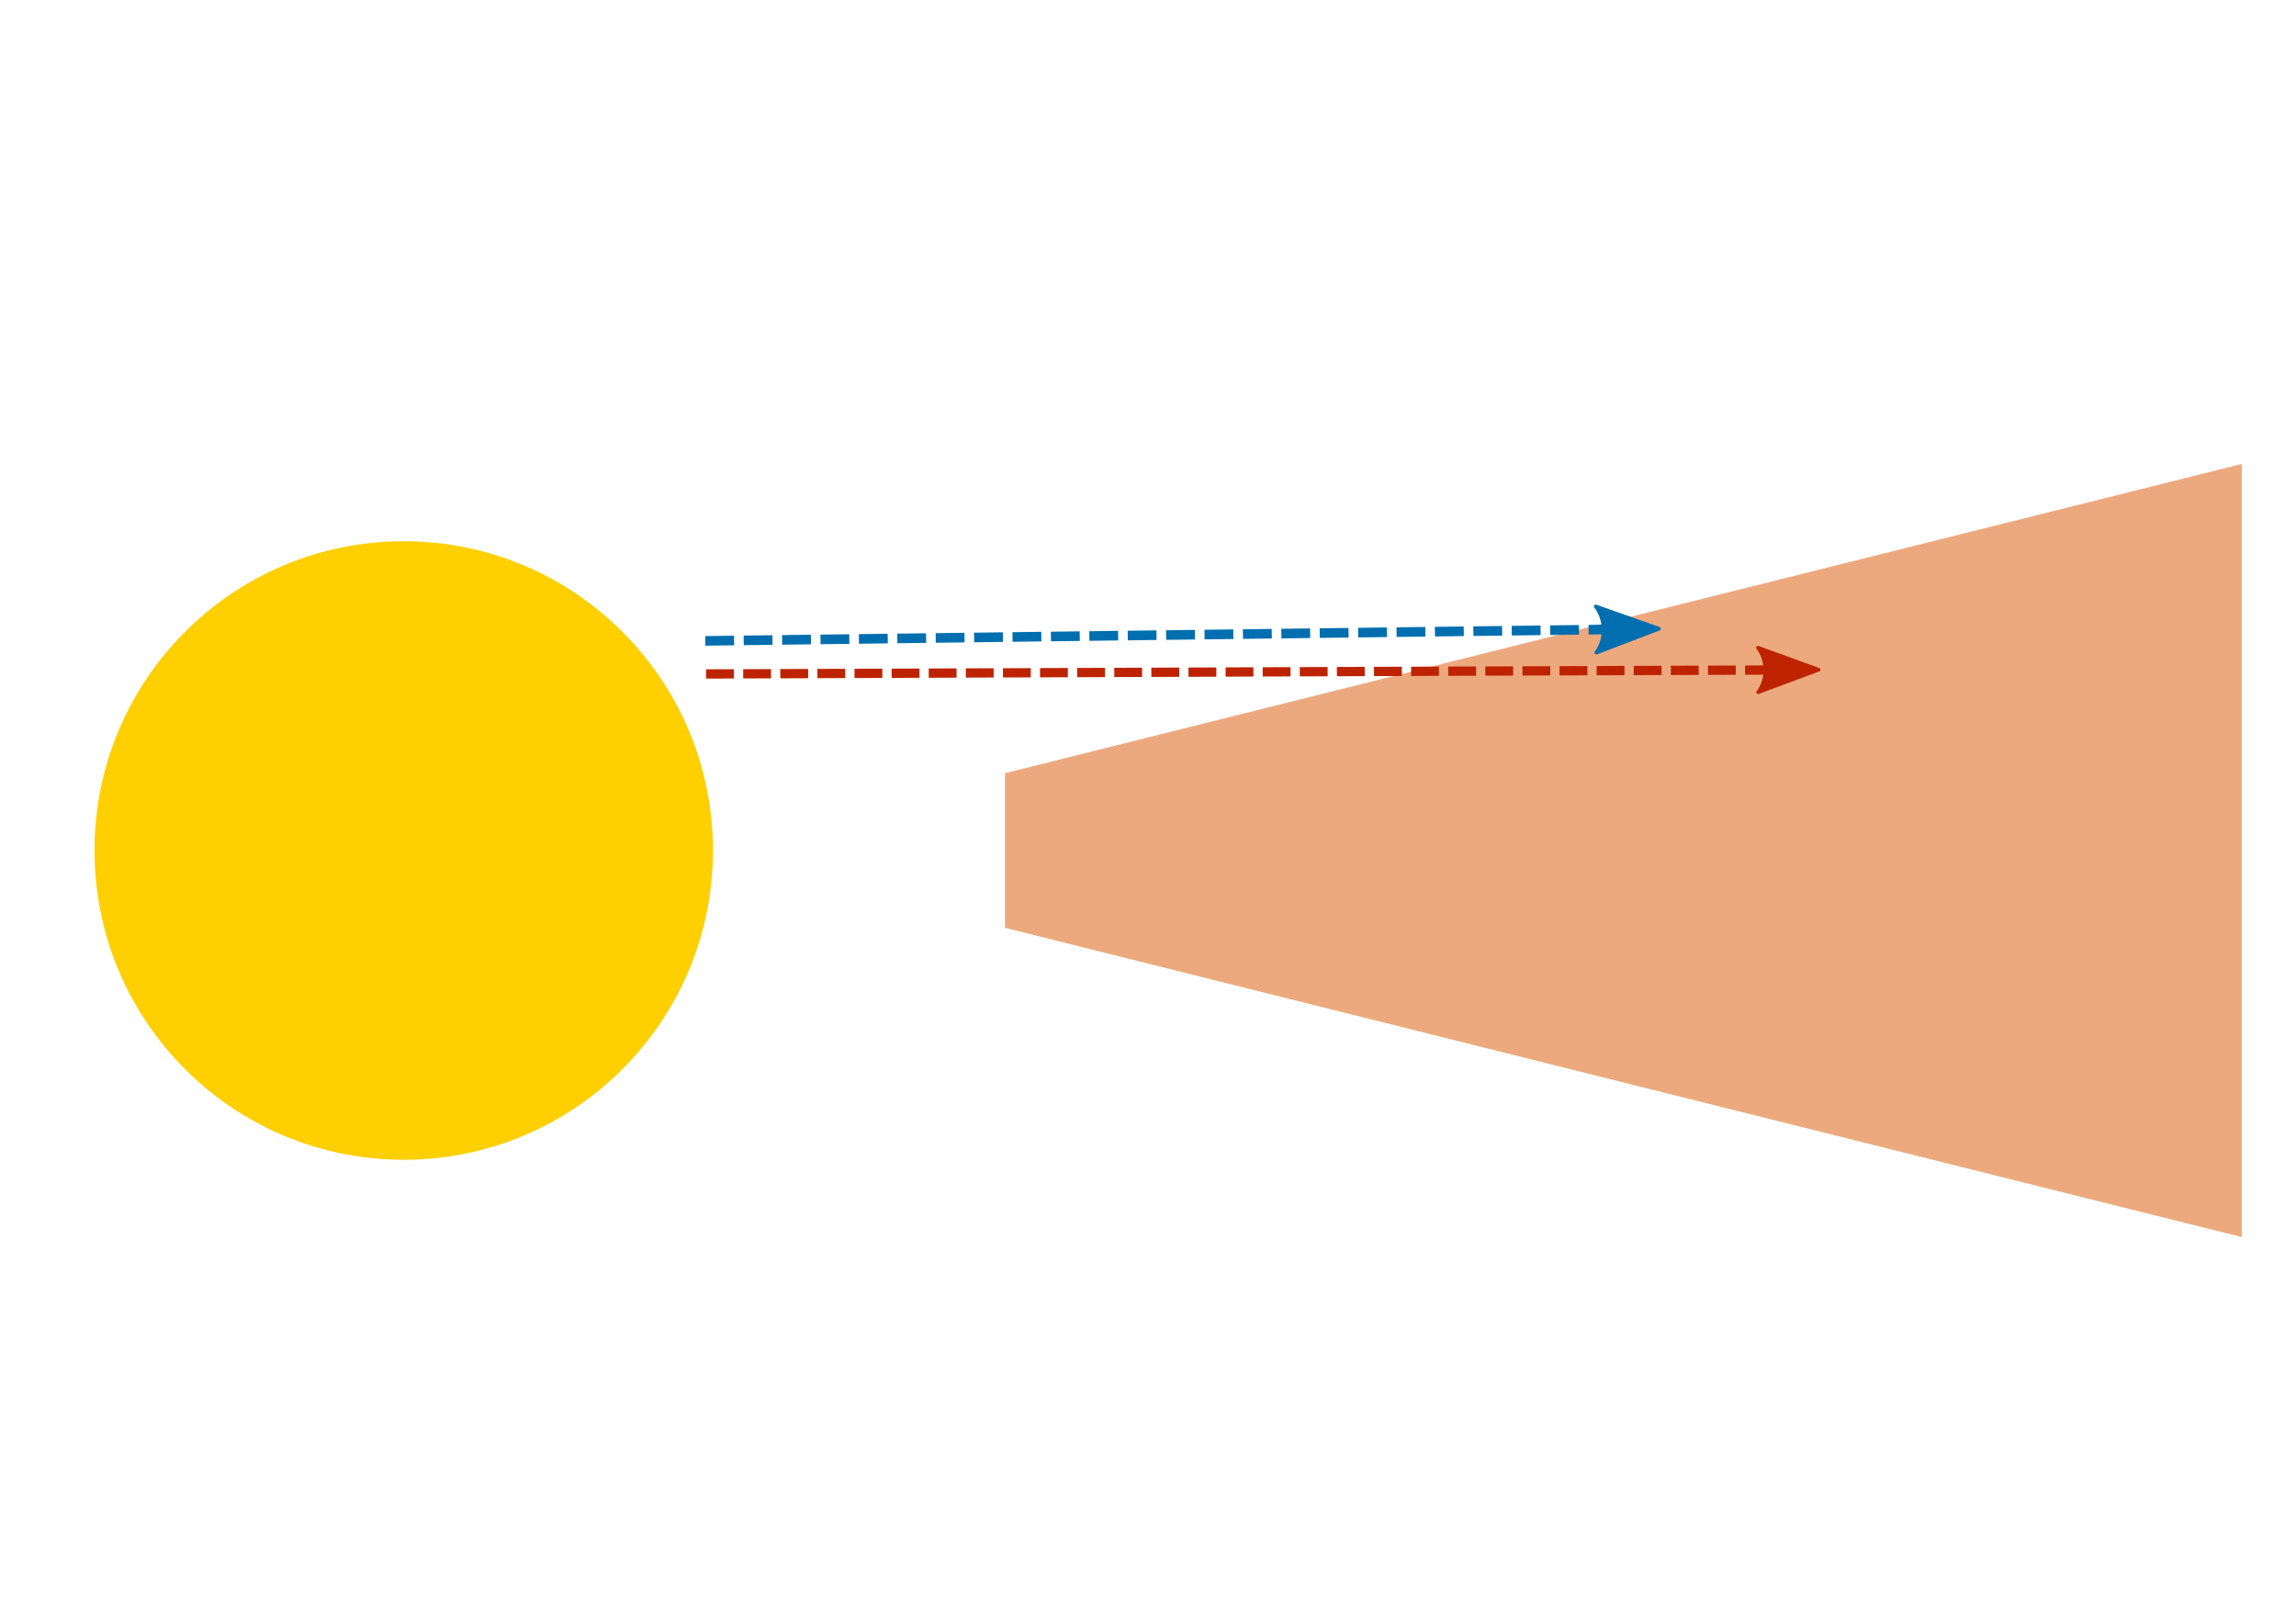
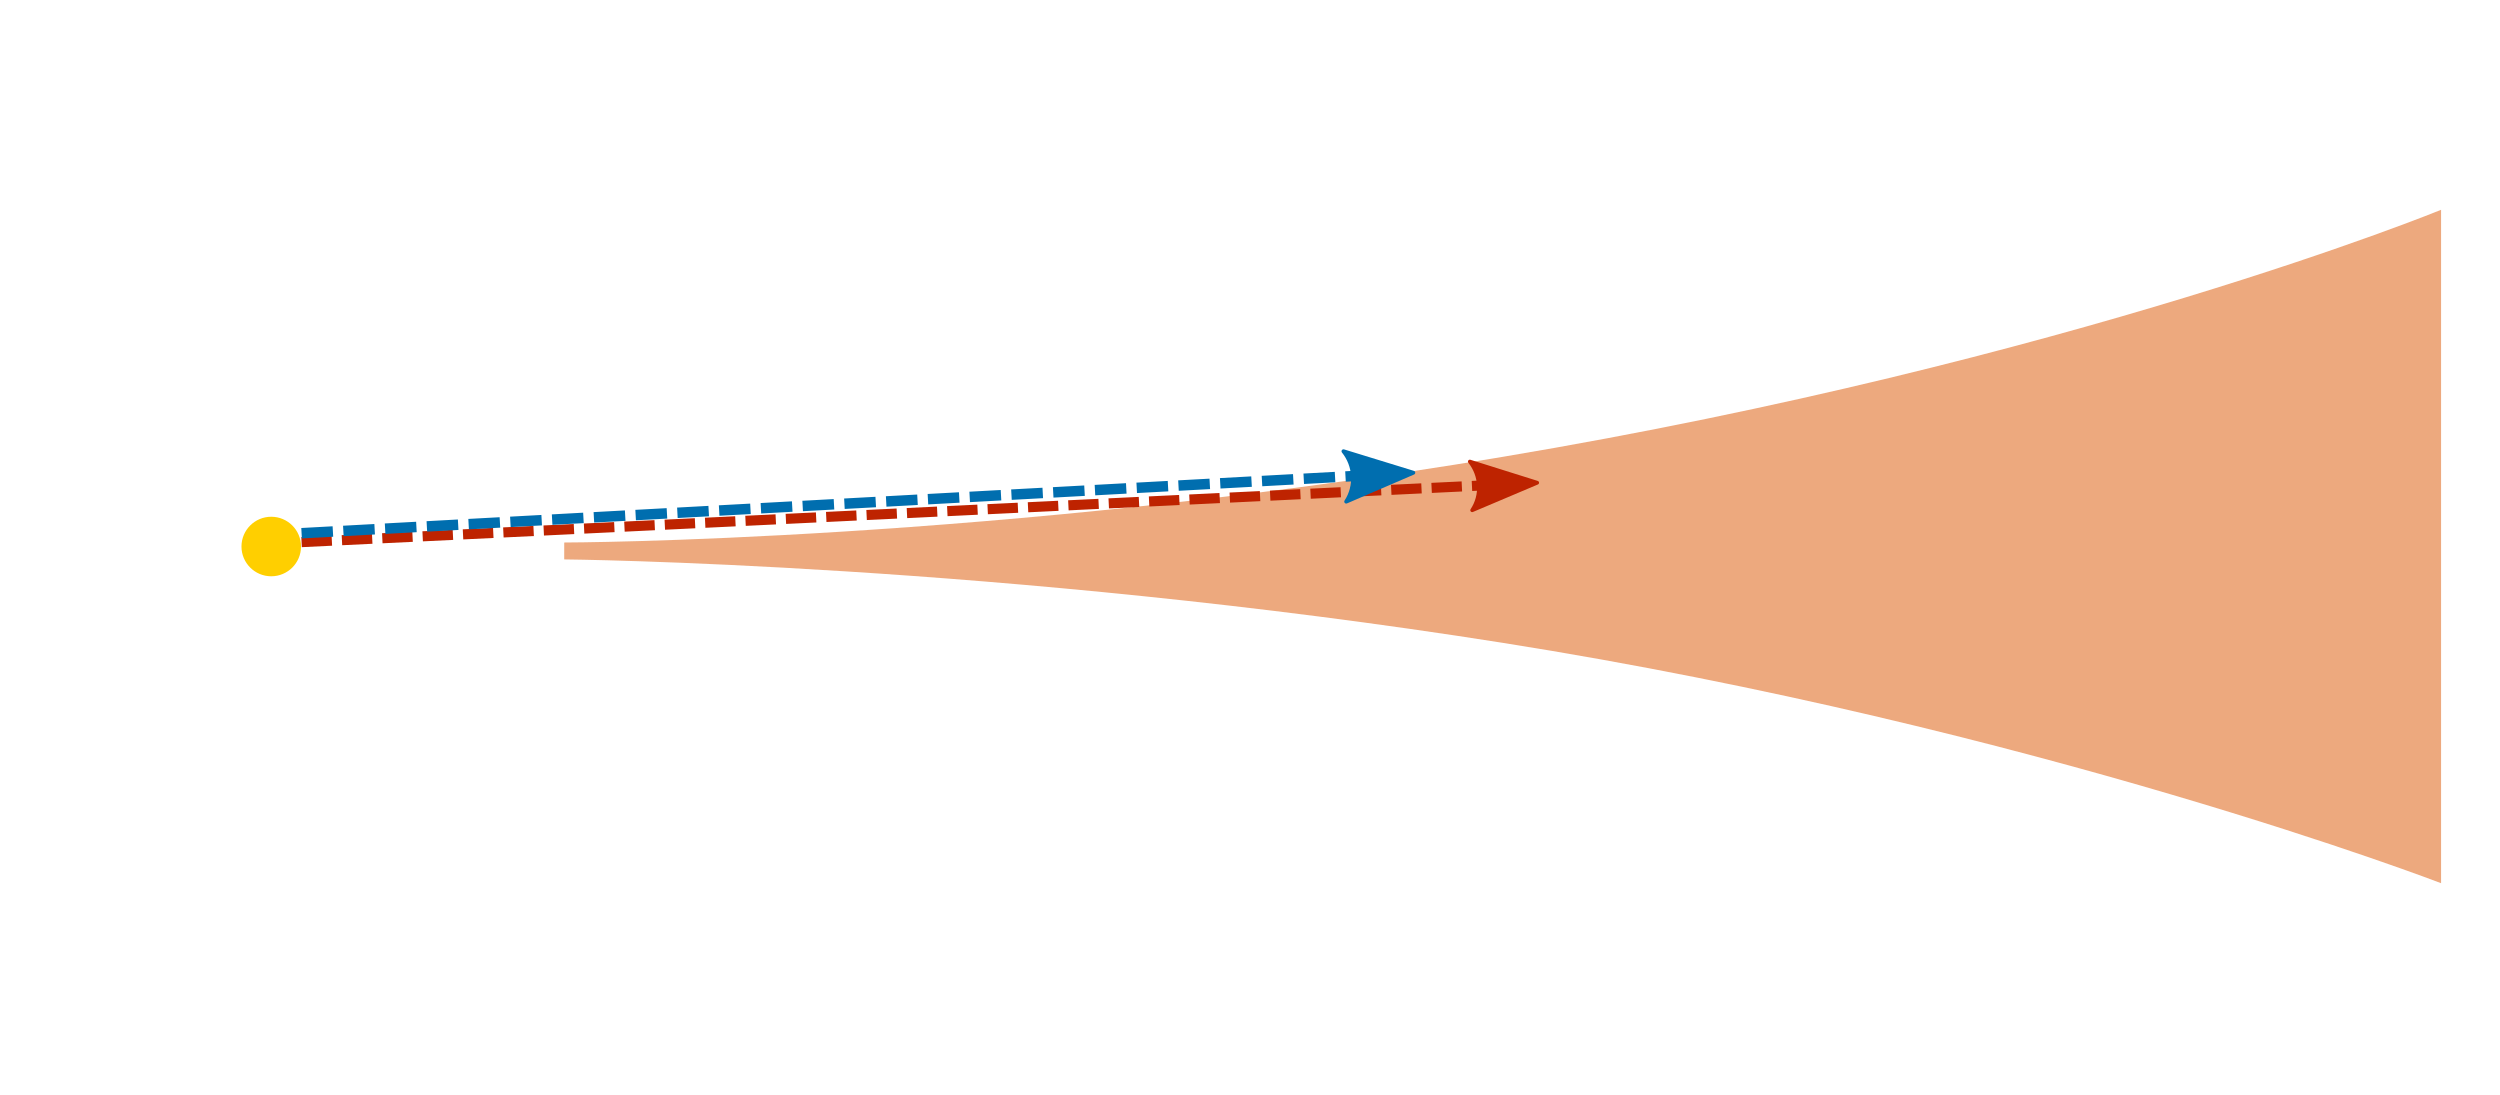
- <svg xmlns="http://www.w3.org/2000/svg" width="297mm" height="210mm" viewBox="0 0 148.5 105" version="1.1" id="svg8">
+ <svg xmlns="http://www.w3.org/2000/svg" width="297mm" height="130mm" viewBox="0 0 148.5 65" version="1.1" id="svg8">
  <defs id="defs2">
    <marker orient="auto" refY="0" refX="0" id="Arrow2Mend" style="overflow:visible">
      <path id="path5089" style="fill:#585858;fill-opacity:1;fill-rule:evenodd;stroke:#585858;stroke-width:0.625;stroke-linejoin:round;stroke-opacity:1" d="M 8.719,4.034 -2.207,0.016 8.719,-4.002 c -1.745,2.372 -1.735,5.617 -6e-7,8.035 z" transform="scale(-0.6)" />
    </marker>
    <marker orient="auto" refY="0" refX="0" id="Arrow2Mstart" style="overflow:visible">
      <path id="path5086" style="fill:#585858;fill-opacity:1;fill-rule:evenodd;stroke:#585858;stroke-width:0.625;stroke-linejoin:round;stroke-opacity:1" d="M 8.719,4.034 -2.207,0.016 8.719,-4.002 c -1.745,2.372 -1.735,5.617 -6e-7,8.035 z" transform="scale(0.6)" />
    </marker>
    <marker orient="auto" refY="0" refX="0" id="Arrow2Lend" style="overflow:visible">
      <path id="path5083" style="fill:#000000;fill-opacity:1;fill-rule:evenodd;stroke:#000000;stroke-width:0.625;stroke-linejoin:round;stroke-opacity:1" d="M 8.719,4.034 -2.207,0.016 8.719,-4.002 c -1.745,2.372 -1.735,5.617 -6e-7,8.035 z" transform="matrix(-1.1,0,0,-1.1,-1.1,0)" />
    </marker>
    <marker orient="auto" refY="0" refX="0" id="Arrow1Lend" style="overflow:visible">
      <path id="path5065" d="M 0,0 5,-5 -12.5,0 5,5 Z" style="fill:#000000;fill-opacity:1;fill-rule:evenodd;stroke:#000000;stroke-width:1pt;stroke-opacity:1" transform="matrix(-0.8,0,0,-0.8,-10,0)" />
    </marker>
    <marker orient="auto" refY="0" refX="0" id="Arrow2Lstart" style="overflow:visible">
      <path id="path5080" style="fill:#000000;fill-opacity:1;fill-rule:evenodd;stroke:#000000;stroke-width:0.625;stroke-linejoin:round;stroke-opacity:1" d="M 8.719,4.034 -2.207,0.016 8.719,-4.002 c -1.745,2.372 -1.735,5.617 -6e-7,8.035 z" transform="matrix(1.1,0,0,1.1,1.1,0)" />
    </marker>
    <marker orient="auto" refY="0" refX="0" id="Arrow2Mstart-3" style="overflow:visible">
      <path id="path5086-6" style="fill:#000000;fill-opacity:1;fill-rule:evenodd;stroke:#000000;stroke-width:0.625;stroke-linejoin:round;stroke-opacity:1" d="M 8.719,4.034 -2.207,0.016 8.719,-4.002 c -1.745,2.372 -1.735,5.617 -6e-7,8.035 z" transform="scale(0.6)" />
    </marker>
    <marker orient="auto" refY="0" refX="0" id="Arrow2Mend-7" style="overflow:visible">
      <path id="path5089-5" style="fill:#006eaf;fill-opacity:1;fill-rule:evenodd;stroke:#006eaf;stroke-width:0.625;stroke-linejoin:round;stroke-opacity:1" d="M 8.719,4.034 -2.207,0.016 8.719,-4.002 c -1.745,2.372 -1.735,5.617 -6e-7,8.035 z" transform="scale(-0.6)" />
    </marker>
    <marker orient="auto" refY="0" refX="0" id="Arrow2Mend-7-5" style="overflow:visible">
      <path id="path5089-5-6" style="fill:#be2300;fill-opacity:1;fill-rule:evenodd;stroke:#be2300;stroke-width:0.625;stroke-linejoin:round;stroke-opacity:1" d="M 8.719,4.034 -2.207,0.016 8.719,-4.002 c -1.745,2.372 -1.735,5.617 -6e-7,8.035 z" transform="scale(-0.6)" />
    </marker>
  </defs>
-   <g id="layer1" transform="translate(0,-87)">
-     <circle style="fill:#ffcf00;fill-opacity:1;stroke-width:0.178" id="path5055" cx="26.112" cy="142" r="20" />
-     <path style="fill:#eda97e;fill-opacity:1;stroke-width:0.265" d="M 65,137 145,117 v 50 L 65,147 Z" id="rect5057" />
-     <path style="fill:none;stroke:#006eaf;stroke-width:0.621;stroke-linecap:butt;stroke-linejoin:miter;stroke-miterlimit:4;stroke-dasharray:1.863, 0.621;stroke-dashoffset:0;stroke-opacity:1;marker-end:url(#Arrow2Mend-7)" d="m 45.617,128.443 60.86,-0.769" id="path5060-3" />
-     <path style="fill:none;stroke:#be2300;stroke-width:0.6;stroke-linecap:butt;stroke-linejoin:miter;stroke-miterlimit:4;stroke-dasharray:1.8, 0.6;stroke-dashoffset:0;stroke-opacity:1;marker-end:url(#Arrow2Mend-7-5)" d="m 45.668,130.583 71.173,-0.265" id="path5060-3-2" />
+   <g id="layer1" transform="translate(0,-127)">
+     <circle style="fill:#ffcf00;fill-opacity:1;stroke-width:0.089" id="path5055" r="1.768" cy="159.463" cx="16.112" />
+     <path style="fill:#eda97e;fill-opacity:1;stroke-width:0.265" d="m 33.515,159.225 c 0,0 25.661,-0.04 55.743,-5.088 C 123.037,148.469 145,139.462 145,139.462 v 40 c 0,0 -24.069,-9.264 -55.743,-14.278 -29.788,-4.715 -55.743,-4.955 -55.743,-4.955 z" id="rect5057" />
+     <path style="fill:none;stroke:#be2300;stroke-width:0.6;stroke-linecap:butt;stroke-linejoin:miter;stroke-miterlimit:4;stroke-dasharray:1.8, 0.6;stroke-dashoffset:0;stroke-opacity:1;marker-end:url(#Arrow2Mend-7-5)" d="m 17.914,159.202 72.6,-3.484" id="path5060-3-2" />
+     <path style="fill:none;stroke:#006eaf;stroke-width:0.621;stroke-linecap:butt;stroke-linejoin:miter;stroke-miterlimit:4;stroke-dasharray:1.863, 0.621;stroke-dashoffset:0;stroke-opacity:1;marker-end:url(#Arrow2Mend-7)" d="m 17.914,158.673 65.214,-3.543" id="path5060-3" />
  </g>
</svg>
